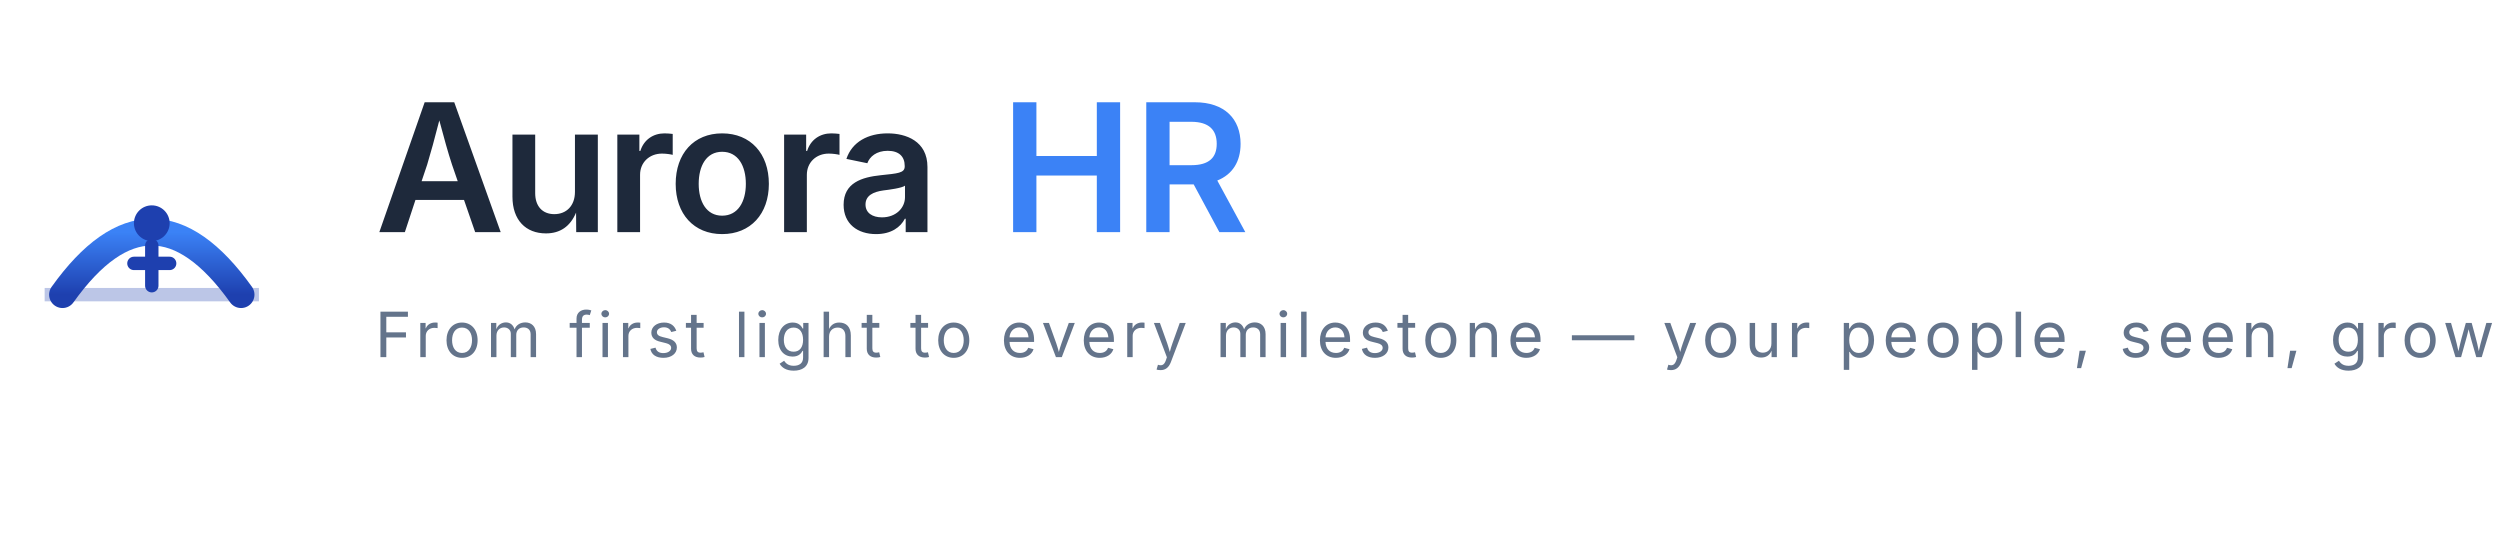
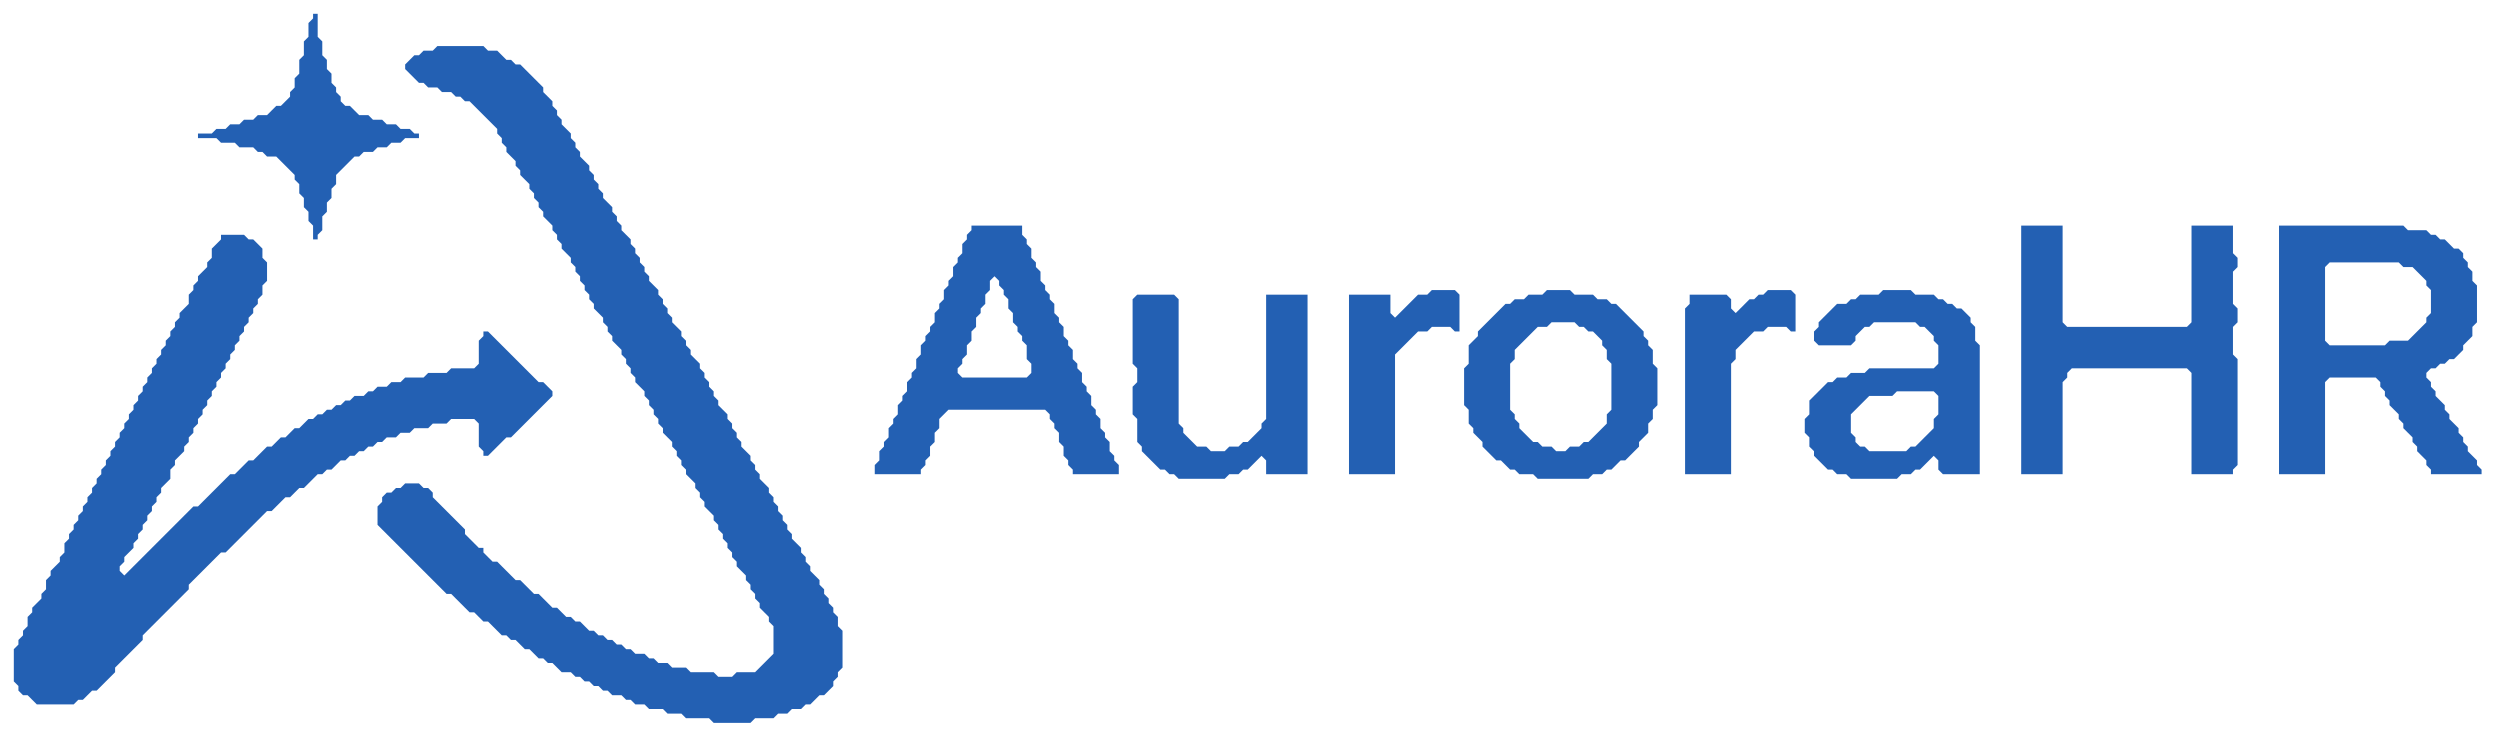
- <svg xmlns="http://www.w3.org/2000/svg" width="280" height="60" viewBox="0 0 280 60" fill="none">
-   <defs>
-     <linearGradient id="dawn-alt2" x1="0%" y1="100%" x2="0%" y2="0%">
-       <stop offset="0%" style="stop-color:#1E40AF;stop-opacity:1" />
-       <stop offset="100%" style="stop-color:#3B82F6;stop-opacity:1" />
-     </linearGradient>
-   </defs>
-   <g transform="translate(5, 15)">
-     <line x1="0" y1="18" x2="24" y2="18" stroke="#1E40AF" stroke-width="1.5" opacity="0.3" />
-     <path d="M 2 18 Q 12 4, 22 18" stroke="url(#dawn-alt2)" stroke-width="3" fill="none" stroke-linecap="round" />
-     <circle cx="12" cy="10" r="2" fill="#1E40AF" />
-     <path d="M 12 12.5 L 12 17 M 10 14.5 L 14 14.5" stroke="#1E40AF" stroke-width="1.5" stroke-linecap="round" />
+ <svg xmlns="http://www.w3.org/2000/svg" width="543" height="161" viewBox="45 15 543 161" fill="none">
+   <g fill="#2360B3" fill-rule="evenodd">
+     <path d="M 292.0 79.0 L 291.0 80.0 L 291.0 81.0 L 291.0 82.0 L 291.0 83.0 L 291.0 84.0 L 291.0 85.0 L 291.0 86.0 L 291.0 87.0 L 291.0 88.0 L 291.0 89.0 L 291.0 90.0 L 291.0 91.0 L 291.0 92.0 L 291.0 93.0 L 291.0 94.0 L 292.0 95.0 L 292.0 96.0 L 292.0 97.0 L 292.0 98.0 L 291.0 99.0 L 291.0 100.0 L 291.0 101.0 L 291.0 102.0 L 291.0 103.0 L 291.0 104.0 L 291.0 105.0 L 292.0 106.0 L 292.0 107.0 L 292.0 108.0 L 292.0 109.0 L 292.0 110.0 L 292.0 111.0 L 293.0 112.0 L 293.0 113.0 L 294.0 114.0 L 295.0 115.0 L 296.0 116.0 L 297.0 117.0 L 298.0 117.0 L 299.0 118.0 L 300.0 118.0 L 301.0 119.0 L 302.0 119.0 L 303.0 119.0 L 304.0 119.0 L 305.0 119.0 L 306.0 119.0 L 307.0 119.0 L 308.0 119.0 L 309.0 119.0 L 310.0 119.0 L 311.0 119.0 L 312.0 118.0 L 313.0 118.0 L 314.0 118.0 L 315.0 117.0 L 316.0 117.0 L 317.0 116.0 L 318.0 115.0 L 319.0 114.0 L 320.0 115.0 L 320.0 116.0 L 320.0 117.0 L 320.0 118.0 L 321.0 118.0 L 322.0 118.0 L 323.0 118.0 L 324.0 118.0 L 325.0 118.0 L 326.0 118.0 L 327.0 118.0 L 328.0 118.0 L 329.0 118.0 L 329.0 117.0 L 329.0 116.0 L 329.0 115.0 L 329.0 114.0 L 329.0 113.0 L 329.0 112.0 L 329.0 111.0 L 329.0 110.0 L 329.0 109.0 L 329.0 108.0 L 329.0 107.0 L 329.0 106.0 L 329.0 105.0 L 329.0 104.0 L 329.0 103.0 L 329.0 102.0 L 329.0 101.0 L 329.0 100.0 L 329.0 99.0 L 329.0 98.0 L 329.0 97.0 L 329.0 96.0 L 329.0 95.0 L 329.0 94.0 L 329.0 93.0 L 329.0 92.0 L 329.0 91.0 L 329.0 90.0 L 329.0 89.0 L 329.0 88.0 L 329.0 87.0 L 329.0 86.0 L 329.0 85.0 L 329.0 84.0 L 329.0 83.0 L 329.0 82.0 L 329.0 81.0 L 329.0 80.0 L 329.0 79.0 L 328.0 79.0 L 327.0 79.0 L 326.0 79.0 L 325.0 79.0 L 324.0 79.0 L 323.0 79.0 L 322.0 79.0 L 321.0 79.0 L 320.0 79.0 L 320.0 80.0 L 320.0 81.0 L 320.0 82.0 L 320.0 83.0 L 320.0 84.0 L 320.0 85.0 L 320.0 86.0 L 320.0 87.0 L 320.0 88.0 L 320.0 89.0 L 320.0 90.0 L 320.0 91.0 L 320.0 92.0 L 320.0 93.0 L 320.0 94.0 L 320.0 95.0 L 320.0 96.0 L 320.0 97.0 L 320.0 98.0 L 320.0 99.0 L 320.0 100.0 L 320.0 101.0 L 320.0 102.0 L 320.0 103.0 L 320.0 104.0 L 320.0 105.0 L 320.0 106.0 L 319.0 107.0 L 319.0 108.0 L 318.0 109.0 L 317.0 110.0 L 316.0 111.0 L 315.0 111.0 L 314.0 112.0 L 313.0 112.0 L 312.0 112.0 L 311.0 113.0 L 310.0 113.0 L 309.0 113.0 L 308.0 113.0 L 307.0 112.0 L 306.0 112.0 L 305.0 112.0 L 304.0 111.0 L 303.0 110.0 L 302.0 109.0 L 302.0 108.0 L 301.0 107.0 L 301.0 106.0 L 301.0 105.0 L 301.0 104.0 L 301.0 103.0 L 301.0 102.0 L 301.0 101.0 L 301.0 100.0 L 301.0 99.0 L 301.0 98.0 L 301.0 97.0 L 301.0 96.0 L 301.0 95.0 L 301.0 94.0 L 301.0 93.0 L 301.0 92.0 L 301.0 91.0 L 301.0 90.0 L 301.0 89.0 L 301.0 88.0 L 301.0 87.0 L 301.0 86.0 L 301.0 85.0 L 301.0 84.0 L 301.0 83.0 L 301.0 82.0 L 301.0 81.0 L 301.0 80.0 L 300.0 79.0 L 299.0 79.0 L 298.0 79.0 L 297.0 79.0 L 296.0 79.0 L 295.0 79.0 L 294.0 79.0 L 293.0 79.0 Z" />
+     <path d="M 454.0 78.0 L 453.0 79.0 L 452.0 79.0 L 451.0 79.0 L 450.0 79.0 L 449.0 79.0 L 448.0 80.0 L 447.0 80.0 L 446.0 81.0 L 445.0 81.0 L 444.0 81.0 L 443.0 82.0 L 442.0 83.0 L 441.0 84.0 L 440.0 85.0 L 440.0 86.0 L 439.0 87.0 L 439.0 88.0 L 439.0 89.0 L 440.0 90.0 L 441.0 90.0 L 442.0 90.0 L 443.0 90.0 L 444.0 90.0 L 445.0 90.0 L 446.0 90.0 L 447.0 90.0 L 448.0 89.0 L 448.0 88.0 L 449.0 87.0 L 450.0 86.0 L 451.0 86.0 L 452.0 85.0 L 453.0 85.0 L 454.0 85.0 L 455.0 85.0 L 456.0 85.0 L 457.0 85.0 L 458.0 85.0 L 459.0 85.0 L 460.0 85.0 L 461.0 85.0 L 462.0 86.0 L 463.0 86.0 L 464.0 87.0 L 465.0 88.0 L 465.0 89.0 L 466.0 90.0 L 466.0 91.0 L 466.0 92.0 L 466.0 93.0 L 466.0 94.0 L 465.0 95.0 L 464.0 95.0 L 463.0 95.0 L 462.0 95.0 L 461.0 95.0 L 460.0 95.0 L 459.0 95.0 L 458.0 95.0 L 457.0 95.0 L 456.0 95.0 L 455.0 95.0 L 454.0 95.0 L 453.0 95.0 L 452.0 95.0 L 451.0 95.0 L 450.0 96.0 L 449.0 96.0 L 448.0 96.0 L 447.0 96.0 L 446.0 97.0 L 445.0 97.0 L 444.0 97.0 L 443.0 98.0 L 442.0 98.0 L 441.0 99.0 L 440.0 100.0 L 439.0 101.0 L 438.0 102.0 L 438.0 103.0 L 438.0 104.0 L 438.0 105.0 L 437.0 106.0 L 437.0 107.0 L 437.0 108.0 L 437.0 109.0 L 438.0 110.0 L 438.0 111.0 L 438.0 112.0 L 439.0 113.0 L 439.0 114.0 L 440.0 115.0 L 441.0 116.0 L 442.0 117.0 L 443.0 117.0 L 444.0 118.0 L 445.0 118.0 L 446.0 118.0 L 447.0 119.0 L 448.0 119.0 L 449.0 119.0 L 450.0 119.0 L 451.0 119.0 L 452.0 119.0 L 453.0 119.0 L 454.0 119.0 L 455.0 119.0 L 456.0 119.0 L 457.0 119.0 L 458.0 118.0 L 459.0 118.0 L 460.0 118.0 L 461.0 117.0 L 462.0 117.0 L 463.0 116.0 L 464.0 115.0 L 465.0 114.0 L 466.0 115.0 L 466.0 116.0 L 466.0 117.0 L 467.0 118.0 L 468.0 118.0 L 469.0 118.0 L 470.0 118.0 L 471.0 118.0 L 472.0 118.0 L 473.0 118.0 L 474.0 118.0 L 475.0 118.0 L 475.0 117.0 L 475.0 116.0 L 475.0 115.0 L 475.0 114.0 L 475.0 113.0 L 475.0 112.0 L 475.0 111.0 L 475.0 110.0 L 475.0 109.0 L 475.0 108.0 L 475.0 107.0 L 475.0 106.0 L 475.0 105.0 L 475.0 104.0 L 475.0 103.0 L 475.0 102.0 L 475.0 101.0 L 475.0 100.0 L 475.0 99.0 L 475.0 98.0 L 475.0 97.0 L 475.0 96.0 L 475.0 95.0 L 475.0 94.0 L 475.0 93.0 L 475.0 92.0 L 475.0 91.0 L 475.0 90.0 L 474.0 89.0 L 474.0 88.0 L 474.0 87.0 L 474.0 86.0 L 473.0 85.0 L 473.0 84.0 L 472.0 83.0 L 471.0 82.0 L 470.0 82.0 L 469.0 81.0 L 468.0 81.0 L 467.0 80.0 L 466.0 80.0 L 465.0 79.0 L 464.0 79.0 L 463.0 79.0 L 462.0 79.0 L 461.0 79.0 L 460.0 78.0 L 459.0 78.0 L 458.0 78.0 L 457.0 78.0 L 456.0 78.0 L 455.0 78.0 Z M 456.0 101.0 L 457.0 100.0 L 458.0 100.0 L 459.0 100.0 L 460.0 100.0 L 461.0 100.0 L 462.0 100.0 L 463.0 100.0 L 464.0 100.0 L 465.0 100.0 L 466.0 101.0 L 466.0 102.0 L 466.0 103.0 L 466.0 104.0 L 466.0 105.0 L 465.0 106.0 L 465.0 107.0 L 465.0 108.0 L 464.0 109.0 L 463.0 110.0 L 462.0 111.0 L 461.0 112.0 L 460.0 112.0 L 459.0 113.0 L 458.0 113.0 L 457.0 113.0 L 456.0 113.0 L 455.0 113.0 L 454.0 113.0 L 453.0 113.0 L 452.0 113.0 L 451.0 113.0 L 450.0 112.0 L 449.0 112.0 L 448.0 111.0 L 448.0 110.0 L 447.0 109.0 L 447.0 108.0 L 447.0 107.0 L 447.0 106.0 L 447.0 105.0 L 448.0 104.0 L 449.0 103.0 L 450.0 102.0 L 451.0 101.0 L 452.0 101.0 L 453.0 101.0 L 454.0 101.0 L 455.0 101.0 Z" />
+     <path d="M 429.0 78.0 L 428.0 79.0 L 427.0 79.0 L 426.0 80.0 L 425.0 80.0 L 424.0 81.0 L 423.0 82.0 L 422.0 83.0 L 421.0 82.0 L 421.0 81.0 L 421.0 80.0 L 420.0 79.0 L 419.0 79.0 L 418.0 79.0 L 417.0 79.0 L 416.0 79.0 L 415.0 79.0 L 414.0 79.0 L 413.0 79.0 L 412.0 79.0 L 412.0 80.0 L 412.0 81.0 L 411.0 82.0 L 411.0 83.0 L 411.0 84.0 L 411.0 85.0 L 411.0 86.0 L 411.0 87.0 L 411.0 88.0 L 411.0 89.0 L 411.0 90.0 L 411.0 91.0 L 411.0 92.0 L 411.0 93.0 L 411.0 94.0 L 411.0 95.0 L 411.0 96.0 L 411.0 97.0 L 411.0 98.0 L 411.0 99.0 L 411.0 100.0 L 411.0 101.0 L 411.0 102.0 L 411.0 103.0 L 411.0 104.0 L 411.0 105.0 L 411.0 106.0 L 411.0 107.0 L 411.0 108.0 L 411.0 109.0 L 411.0 110.0 L 411.0 111.0 L 411.0 112.0 L 411.0 113.0 L 411.0 114.0 L 411.0 115.0 L 411.0 116.0 L 411.0 117.0 L 411.0 118.0 L 412.0 118.0 L 413.0 118.0 L 414.0 118.0 L 415.0 118.0 L 416.0 118.0 L 417.0 118.0 L 418.0 118.0 L 419.0 118.0 L 420.0 118.0 L 421.0 118.0 L 421.0 117.0 L 421.0 116.0 L 421.0 115.0 L 421.0 114.0 L 421.0 113.0 L 421.0 112.0 L 421.0 111.0 L 421.0 110.0 L 421.0 109.0 L 421.0 108.0 L 421.0 107.0 L 421.0 106.0 L 421.0 105.0 L 421.0 104.0 L 421.0 103.0 L 421.0 102.0 L 421.0 101.0 L 421.0 100.0 L 421.0 99.0 L 421.0 98.0 L 421.0 97.0 L 421.0 96.0 L 421.0 95.0 L 421.0 94.0 L 422.0 93.0 L 422.0 92.0 L 422.0 91.0 L 423.0 90.0 L 424.0 89.0 L 425.0 88.0 L 426.0 87.0 L 427.0 87.0 L 428.0 87.0 L 429.0 86.0 L 430.0 86.0 L 431.0 86.0 L 432.0 86.0 L 433.0 86.0 L 434.0 87.0 L 435.0 87.0 L 435.0 86.0 L 435.0 85.0 L 435.0 84.0 L 435.0 83.0 L 435.0 82.0 L 435.0 81.0 L 435.0 80.0 L 435.0 79.0 L 434.0 78.0 L 433.0 78.0 L 432.0 78.0 L 431.0 78.0 L 430.0 78.0 Z" />
+     <path d="M 381.0 78.0 L 380.0 79.0 L 379.0 79.0 L 378.0 79.0 L 377.0 79.0 L 376.0 80.0 L 375.0 80.0 L 374.0 80.0 L 373.0 81.0 L 372.0 81.0 L 371.0 82.0 L 370.0 83.0 L 369.0 84.0 L 368.0 85.0 L 367.0 86.0 L 366.0 87.0 L 366.0 88.0 L 365.0 89.0 L 364.0 90.0 L 364.0 91.0 L 364.0 92.0 L 364.0 93.0 L 364.0 94.0 L 363.0 95.0 L 363.0 96.0 L 363.0 97.0 L 363.0 98.0 L 363.0 99.0 L 363.0 100.0 L 363.0 101.0 L 363.0 102.0 L 363.0 103.0 L 364.0 104.0 L 364.0 105.0 L 364.0 106.0 L 364.0 107.0 L 365.0 108.0 L 365.0 109.0 L 366.0 110.0 L 367.0 111.0 L 367.0 112.0 L 368.0 113.0 L 369.0 114.0 L 370.0 115.0 L 371.0 115.0 L 372.0 116.0 L 373.0 117.0 L 374.0 117.0 L 375.0 118.0 L 376.0 118.0 L 377.0 118.0 L 378.0 118.0 L 379.0 119.0 L 380.0 119.0 L 381.0 119.0 L 382.0 119.0 L 383.0 119.0 L 384.0 119.0 L 385.0 119.0 L 386.0 119.0 L 387.0 119.0 L 388.0 119.0 L 389.0 119.0 L 390.0 119.0 L 391.0 118.0 L 392.0 118.0 L 393.0 118.0 L 394.0 117.0 L 395.0 117.0 L 396.0 116.0 L 397.0 115.0 L 398.0 115.0 L 399.0 114.0 L 400.0 113.0 L 401.0 112.0 L 401.0 111.0 L 402.0 110.0 L 403.0 109.0 L 403.0 108.0 L 403.0 107.0 L 404.0 106.0 L 404.0 105.0 L 404.0 104.0 L 405.0 103.0 L 405.0 102.0 L 405.0 101.0 L 405.0 100.0 L 405.0 99.0 L 405.0 98.0 L 405.0 97.0 L 405.0 96.0 L 405.0 95.0 L 404.0 94.0 L 404.0 93.0 L 404.0 92.0 L 404.0 91.0 L 403.0 90.0 L 403.0 89.0 L 402.0 88.0 L 402.0 87.0 L 401.0 86.0 L 400.0 85.0 L 399.0 84.0 L 398.0 83.0 L 397.0 82.0 L 396.0 81.0 L 395.0 81.0 L 394.0 80.0 L 393.0 80.0 L 392.0 80.0 L 391.0 79.0 L 390.0 79.0 L 389.0 79.0 L 388.0 79.0 L 387.0 79.0 L 386.0 78.0 L 385.0 78.0 L 384.0 78.0 L 383.0 78.0 L 382.0 78.0 Z M 381.0 86.0 L 382.0 85.0 L 383.0 85.0 L 384.0 85.0 L 385.0 85.0 L 386.0 85.0 L 387.0 85.0 L 388.0 86.0 L 389.0 86.0 L 390.0 87.0 L 391.0 87.0 L 392.0 88.0 L 393.0 89.0 L 393.0 90.0 L 394.0 91.0 L 394.0 92.0 L 394.0 93.0 L 395.0 94.0 L 395.0 95.0 L 395.0 96.0 L 395.0 97.0 L 395.0 98.0 L 395.0 99.0 L 395.0 100.0 L 395.0 101.0 L 395.0 102.0 L 395.0 103.0 L 395.0 104.0 L 394.0 105.0 L 394.0 106.0 L 394.0 107.0 L 393.0 108.0 L 392.0 109.0 L 391.0 110.0 L 390.0 111.0 L 389.0 111.0 L 388.0 112.0 L 387.0 112.0 L 386.0 112.0 L 385.0 113.0 L 384.0 113.0 L 383.0 113.0 L 382.0 112.0 L 381.0 112.0 L 380.0 112.0 L 379.0 111.0 L 378.0 111.0 L 377.0 110.0 L 376.0 109.0 L 375.0 108.0 L 375.0 107.0 L 374.0 106.0 L 374.0 105.0 L 373.0 104.0 L 373.0 103.0 L 373.0 102.0 L 373.0 101.0 L 373.0 100.0 L 373.0 99.0 L 373.0 98.0 L 373.0 97.0 L 373.0 96.0 L 373.0 95.0 L 373.0 94.0 L 374.0 93.0 L 374.0 92.0 L 374.0 91.0 L 375.0 90.0 L 376.0 89.0 L 377.0 88.0 L 378.0 87.0 L 379.0 86.0 L 380.0 86.0 Z" />
+     <path d="M 356.0 78.0 L 355.0 79.0 L 354.0 79.0 L 353.0 79.0 L 352.0 80.0 L 351.0 81.0 L 350.0 82.0 L 349.0 83.0 L 348.0 84.0 L 347.0 83.0 L 347.0 82.0 L 347.0 81.0 L 347.0 80.0 L 347.0 79.0 L 346.0 79.0 L 345.0 79.0 L 344.0 79.0 L 343.0 79.0 L 342.0 79.0 L 341.0 79.0 L 340.0 79.0 L 339.0 79.0 L 338.0 79.0 L 338.0 80.0 L 338.0 81.0 L 338.0 82.0 L 338.0 83.0 L 338.0 84.0 L 338.0 85.0 L 338.0 86.0 L 338.0 87.0 L 338.0 88.0 L 338.0 89.0 L 338.0 90.0 L 338.0 91.0 L 338.0 92.0 L 338.0 93.0 L 338.0 94.0 L 338.0 95.0 L 338.0 96.0 L 338.0 97.0 L 338.0 98.0 L 338.0 99.0 L 338.0 100.0 L 338.0 101.0 L 338.0 102.0 L 338.0 103.0 L 338.0 104.0 L 338.0 105.0 L 338.0 106.0 L 338.0 107.0 L 338.0 108.0 L 338.0 109.0 L 338.0 110.0 L 338.0 111.0 L 338.0 112.0 L 338.0 113.0 L 338.0 114.0 L 338.0 115.0 L 338.0 116.0 L 338.0 117.0 L 338.0 118.0 L 339.0 118.0 L 340.0 118.0 L 341.0 118.0 L 342.0 118.0 L 343.0 118.0 L 344.0 118.0 L 345.0 118.0 L 346.0 118.0 L 347.0 118.0 L 348.0 118.0 L 348.0 117.0 L 348.0 116.0 L 348.0 115.0 L 348.0 114.0 L 348.0 113.0 L 348.0 112.0 L 348.0 111.0 L 348.0 110.0 L 348.0 109.0 L 348.0 108.0 L 348.0 107.0 L 348.0 106.0 L 348.0 105.0 L 348.0 104.0 L 348.0 103.0 L 348.0 102.0 L 348.0 101.0 L 348.0 100.0 L 348.0 99.0 L 348.0 98.0 L 348.0 97.0 L 348.0 96.0 L 348.0 95.0 L 348.0 94.0 L 348.0 93.0 L 348.0 92.0 L 349.0 91.0 L 350.0 90.0 L 351.0 89.0 L 352.0 88.0 L 353.0 87.0 L 354.0 87.0 L 355.0 87.0 L 356.0 86.0 L 357.0 86.0 L 358.0 86.0 L 359.0 86.0 L 360.0 86.0 L 361.0 87.0 L 362.0 87.0 L 362.0 86.0 L 362.0 85.0 L 362.0 84.0 L 362.0 83.0 L 362.0 82.0 L 362.0 81.0 L 362.0 80.0 L 362.0 79.0 L 361.0 78.0 L 360.0 78.0 L 359.0 78.0 L 358.0 78.0 L 357.0 78.0 Z" />
+     <path d="M 93.0 66.0 L 93.0 67.0 L 92.0 68.0 L 91.0 69.0 L 91.0 70.0 L 91.0 71.0 L 90.0 72.0 L 90.0 73.0 L 89.0 74.0 L 88.0 75.0 L 88.0 76.0 L 87.0 77.0 L 87.0 78.0 L 86.0 79.0 L 86.0 80.0 L 86.0 81.0 L 85.0 82.0 L 84.0 83.0 L 84.0 84.0 L 83.0 85.0 L 83.0 86.0 L 82.0 87.0 L 82.0 88.0 L 81.0 89.0 L 81.0 90.0 L 80.0 91.0 L 80.0 92.0 L 79.0 93.0 L 79.0 94.0 L 78.0 95.0 L 78.0 96.0 L 77.0 97.0 L 77.0 98.0 L 76.0 99.0 L 76.0 100.0 L 75.0 101.0 L 75.0 102.0 L 74.0 103.0 L 74.0 104.0 L 73.0 105.0 L 73.0 106.0 L 72.0 107.0 L 72.0 108.0 L 71.0 109.0 L 71.0 110.0 L 70.0 111.0 L 70.0 112.0 L 69.0 113.0 L 69.0 114.0 L 68.0 115.0 L 68.0 116.0 L 67.0 117.0 L 67.0 118.0 L 66.0 119.0 L 66.0 120.0 L 65.0 121.0 L 65.0 122.0 L 64.0 123.0 L 64.0 124.0 L 63.0 125.0 L 63.0 126.0 L 62.0 127.0 L 62.0 128.0 L 61.0 129.0 L 61.0 130.0 L 60.0 131.0 L 60.0 132.0 L 59.0 133.0 L 59.0 134.0 L 59.0 135.0 L 58.0 136.0 L 58.0 137.0 L 57.0 138.0 L 56.0 139.0 L 56.0 140.0 L 55.0 141.0 L 55.0 142.0 L 55.0 143.0 L 54.0 144.0 L 54.0 145.0 L 53.0 146.0 L 52.0 147.0 L 52.0 148.0 L 51.0 149.0 L 51.0 150.0 L 51.0 151.0 L 50.0 152.0 L 50.0 153.0 L 49.0 154.0 L 49.0 155.0 L 48.0 156.0 L 48.0 157.0 L 48.0 158.0 L 48.0 159.0 L 48.0 160.0 L 48.0 161.0 L 48.0 162.0 L 48.0 163.0 L 49.0 164.0 L 49.0 165.0 L 50.0 166.0 L 51.0 166.0 L 52.0 167.0 L 53.0 168.0 L 54.0 168.0 L 55.0 168.0 L 56.0 168.0 L 57.0 168.0 L 58.0 168.0 L 59.0 168.0 L 60.0 168.0 L 61.0 168.0 L 62.0 167.0 L 63.0 167.0 L 64.0 166.0 L 65.0 165.0 L 66.0 165.0 L 67.0 164.0 L 68.0 163.0 L 69.0 162.0 L 70.0 161.0 L 70.0 160.0 L 71.0 159.0 L 72.0 158.0 L 73.0 157.0 L 74.0 156.0 L 75.0 155.0 L 76.0 154.0 L 76.0 153.0 L 77.0 152.0 L 78.0 151.0 L 79.0 150.0 L 80.0 149.0 L 81.0 148.0 L 82.0 147.0 L 83.0 146.0 L 84.0 145.0 L 85.0 144.0 L 86.0 143.0 L 86.0 142.0 L 87.0 141.0 L 88.0 140.0 L 89.0 139.0 L 90.0 138.0 L 91.0 137.0 L 92.0 136.0 L 93.0 135.0 L 94.0 135.0 L 95.0 134.0 L 96.0 133.0 L 97.0 132.0 L 98.0 131.0 L 99.0 130.0 L 100.0 129.0 L 101.0 128.0 L 102.0 127.0 L 103.0 126.0 L 104.0 126.0 L 105.0 125.0 L 106.0 124.0 L 107.0 123.0 L 108.0 123.0 L 109.0 122.0 L 110.0 121.0 L 111.0 121.0 L 112.0 120.0 L 113.0 119.0 L 114.0 118.0 L 115.0 118.0 L 116.0 117.0 L 117.0 117.0 L 118.0 116.0 L 119.0 115.0 L 120.0 115.0 L 121.0 114.0 L 122.0 114.0 L 123.0 113.0 L 124.0 113.0 L 125.0 112.0 L 126.0 112.0 L 127.0 111.0 L 128.0 111.0 L 129.0 110.0 L 130.0 110.0 L 131.0 110.0 L 132.0 109.0 L 133.0 109.0 L 134.0 109.0 L 135.0 108.0 L 136.0 108.0 L 137.0 108.0 L 138.0 108.0 L 139.0 107.0 L 140.0 107.0 L 141.0 107.0 L 142.0 107.0 L 143.0 106.0 L 144.0 106.0 L 145.0 106.0 L 146.0 106.0 L 147.0 106.0 L 148.0 106.0 L 149.0 107.0 L 149.0 108.0 L 149.0 109.0 L 149.0 110.0 L 149.0 111.0 L 149.0 112.0 L 150.0 113.0 L 150.0 114.0 L 151.0 114.0 L 152.0 113.0 L 153.0 112.0 L 154.0 111.0 L 155.0 110.0 L 156.0 110.0 L 157.0 109.0 L 158.0 108.0 L 159.0 107.0 L 160.0 106.0 L 161.0 105.0 L 162.0 104.0 L 163.0 103.0 L 164.0 102.0 L 165.0 101.0 L 165.0 100.0 L 164.0 99.0 L 163.0 98.0 L 162.0 98.0 L 161.0 97.0 L 160.0 96.0 L 159.0 95.0 L 158.0 94.0 L 157.0 93.0 L 156.0 92.0 L 155.0 91.0 L 154.0 90.0 L 153.0 89.0 L 152.0 88.0 L 151.0 87.0 L 150.0 87.0 L 150.0 88.0 L 149.0 89.0 L 149.0 90.0 L 149.0 91.0 L 149.0 92.0 L 149.0 93.0 L 149.0 94.0 L 148.0 95.0 L 147.0 95.0 L 146.0 95.0 L 145.0 95.0 L 144.0 95.0 L 143.0 95.0 L 142.0 96.0 L 141.0 96.0 L 140.0 96.0 L 139.0 96.0 L 138.0 96.0 L 137.0 97.0 L 136.0 97.0 L 135.0 97.0 L 134.0 97.0 L 133.0 97.0 L 132.0 98.0 L 131.0 98.0 L 130.0 98.0 L 129.0 99.0 L 128.0 99.0 L 127.0 99.0 L 126.0 100.0 L 125.0 100.0 L 124.0 101.0 L 123.0 101.0 L 122.0 101.0 L 121.0 102.0 L 120.0 102.0 L 119.0 103.0 L 118.0 103.0 L 117.0 104.0 L 116.0 104.0 L 115.0 105.0 L 114.0 105.0 L 113.0 106.0 L 112.0 106.0 L 111.0 107.0 L 110.0 108.0 L 109.0 108.0 L 108.0 109.0 L 107.0 110.0 L 106.0 110.0 L 105.0 111.0 L 104.0 112.0 L 103.0 112.0 L 102.0 113.0 L 101.0 114.0 L 100.0 115.0 L 99.0 115.0 L 98.0 116.0 L 97.0 117.0 L 96.0 118.0 L 95.0 118.0 L 94.0 119.0 L 93.0 120.0 L 92.0 121.0 L 91.0 122.0 L 90.0 123.0 L 89.0 124.0 L 88.0 125.0 L 87.0 125.0 L 86.0 126.0 L 85.0 127.0 L 84.0 128.0 L 83.0 129.0 L 82.0 130.0 L 81.0 131.0 L 80.0 132.0 L 79.0 133.0 L 78.0 134.0 L 77.0 135.0 L 76.0 136.0 L 75.0 137.0 L 74.0 138.0 L 73.0 139.0 L 72.0 140.0 L 71.0 139.0 L 71.0 138.0 L 72.0 137.0 L 72.0 136.0 L 73.0 135.0 L 74.0 134.0 L 74.0 133.0 L 75.0 132.0 L 75.0 131.0 L 76.0 130.0 L 76.0 129.0 L 77.0 128.0 L 77.0 127.0 L 78.0 126.0 L 78.0 125.0 L 79.0 124.0 L 79.0 123.0 L 80.0 122.0 L 80.0 121.0 L 81.0 120.0 L 82.0 119.0 L 82.0 118.0 L 82.0 117.0 L 83.0 116.0 L 83.0 115.0 L 84.0 114.0 L 85.0 113.0 L 85.0 112.0 L 86.0 111.0 L 86.0 110.0 L 87.0 109.0 L 87.0 108.0 L 88.0 107.0 L 88.0 106.0 L 89.0 105.0 L 89.0 104.0 L 90.0 103.0 L 90.0 102.0 L 91.0 101.0 L 91.0 100.0 L 92.0 99.0 L 92.0 98.0 L 93.0 97.0 L 93.0 96.0 L 94.0 95.0 L 94.0 94.0 L 95.0 93.0 L 95.0 92.0 L 96.0 91.0 L 96.0 90.0 L 97.0 89.0 L 97.0 88.0 L 98.0 87.0 L 98.0 86.0 L 99.0 85.0 L 99.0 84.0 L 100.0 83.0 L 100.0 82.0 L 101.0 81.0 L 101.0 80.0 L 102.0 79.0 L 102.0 78.0 L 102.0 77.0 L 103.0 76.0 L 103.0 75.0 L 103.0 74.0 L 103.0 73.0 L 103.0 72.0 L 102.0 71.0 L 102.0 70.0 L 102.0 69.0 L 101.0 68.0 L 100.0 67.0 L 99.0 67.0 L 98.0 66.0 L 97.0 66.0 L 96.0 66.0 L 95.0 66.0 L 94.0 66.0 Z" />
+     <path d="M 540.0 64.0 L 540.0 65.0 L 540.0 66.0 L 540.0 67.0 L 540.0 68.0 L 540.0 69.0 L 540.0 70.0 L 540.0 71.0 L 540.0 72.0 L 540.0 73.0 L 540.0 74.0 L 540.0 75.0 L 540.0 76.0 L 540.0 77.0 L 540.0 78.0 L 540.0 79.0 L 540.0 80.0 L 540.0 81.0 L 540.0 82.0 L 540.0 83.0 L 540.0 84.0 L 540.0 85.0 L 540.0 86.0 L 540.0 87.0 L 540.0 88.0 L 540.0 89.0 L 540.0 90.0 L 540.0 91.0 L 540.0 92.0 L 540.0 93.0 L 540.0 94.0 L 540.0 95.0 L 540.0 96.0 L 540.0 97.0 L 540.0 98.0 L 540.0 99.0 L 540.0 100.0 L 540.0 101.0 L 540.0 102.0 L 540.0 103.0 L 540.0 104.0 L 540.0 105.0 L 540.0 106.0 L 540.0 107.0 L 540.0 108.0 L 540.0 109.0 L 540.0 110.0 L 540.0 111.0 L 540.0 112.0 L 540.0 113.0 L 540.0 114.0 L 540.0 115.0 L 540.0 116.0 L 540.0 117.0 L 540.0 118.0 L 541.0 118.0 L 542.0 118.0 L 543.0 118.0 L 544.0 118.0 L 545.0 118.0 L 546.0 118.0 L 547.0 118.0 L 548.0 118.0 L 549.0 118.0 L 550.0 118.0 L 550.0 117.0 L 550.0 116.0 L 550.0 115.0 L 550.0 114.0 L 550.0 113.0 L 550.0 112.0 L 550.0 111.0 L 550.0 110.0 L 550.0 109.0 L 550.0 108.0 L 550.0 107.0 L 550.0 106.0 L 550.0 105.0 L 550.0 104.0 L 550.0 103.0 L 550.0 102.0 L 550.0 101.0 L 550.0 100.0 L 550.0 99.0 L 550.0 98.0 L 551.0 97.0 L 552.0 97.0 L 553.0 97.0 L 554.0 97.0 L 555.0 97.0 L 556.0 97.0 L 557.0 97.0 L 558.0 97.0 L 559.0 97.0 L 560.0 97.0 L 561.0 97.0 L 562.0 98.0 L 562.0 99.0 L 563.0 100.0 L 563.0 101.0 L 564.0 102.0 L 564.0 103.0 L 565.0 104.0 L 566.0 105.0 L 566.0 106.0 L 567.0 107.0 L 567.0 108.0 L 568.0 109.0 L 569.0 110.0 L 569.0 111.0 L 570.0 112.0 L 570.0 113.0 L 571.0 114.0 L 572.0 115.0 L 572.0 116.0 L 573.0 117.0 L 573.0 118.0 L 574.0 118.0 L 575.0 118.0 L 576.0 118.0 L 577.0 118.0 L 578.0 118.0 L 579.0 118.0 L 580.0 118.0 L 581.0 118.0 L 582.0 118.0 L 583.0 118.0 L 584.0 118.0 L 584.0 117.0 L 583.0 116.0 L 583.0 115.0 L 582.0 114.0 L 581.0 113.0 L 581.0 112.0 L 580.0 111.0 L 580.0 110.0 L 579.0 109.0 L 579.0 108.0 L 578.0 107.0 L 577.0 106.0 L 577.0 105.0 L 576.0 104.0 L 576.0 103.0 L 575.0 102.0 L 574.0 101.0 L 574.0 100.0 L 573.0 99.0 L 573.0 98.0 L 572.0 97.0 L 572.0 96.0 L 573.0 95.0 L 574.0 95.0 L 575.0 94.0 L 576.0 94.0 L 577.0 93.0 L 578.0 93.0 L 579.0 92.0 L 580.0 91.0 L 580.0 90.0 L 581.0 89.0 L 582.0 88.0 L 582.0 87.0 L 582.0 86.0 L 583.0 85.0 L 583.0 84.0 L 583.0 83.0 L 583.0 82.0 L 583.0 81.0 L 583.0 80.0 L 583.0 79.0 L 583.0 78.0 L 583.0 77.0 L 582.0 76.0 L 582.0 75.0 L 582.0 74.0 L 581.0 73.0 L 581.0 72.0 L 580.0 71.0 L 580.0 70.0 L 579.0 69.0 L 578.0 69.0 L 577.0 68.0 L 576.0 67.0 L 575.0 67.0 L 574.0 66.0 L 573.0 66.0 L 572.0 65.0 L 571.0 65.0 L 570.0 65.0 L 569.0 65.0 L 568.0 65.0 L 567.0 64.0 L 566.0 64.0 L 565.0 64.0 L 564.0 64.0 L 563.0 64.0 L 562.0 64.0 L 561.0 64.0 L 560.0 64.0 L 559.0 64.0 L 558.0 64.0 L 557.0 64.0 L 556.0 64.0 L 555.0 64.0 L 554.0 64.0 L 553.0 64.0 L 552.0 64.0 L 551.0 64.0 L 550.0 64.0 L 549.0 64.0 L 548.0 64.0 L 547.0 64.0 L 546.0 64.0 L 545.0 64.0 L 544.0 64.0 L 543.0 64.0 L 542.0 64.0 L 541.0 64.0 Z M 550.0 73.0 L 551.0 72.0 L 552.0 72.0 L 553.0 72.0 L 554.0 72.0 L 555.0 72.0 L 556.0 72.0 L 557.0 72.0 L 558.0 72.0 L 559.0 72.0 L 560.0 72.0 L 561.0 72.0 L 562.0 72.0 L 563.0 72.0 L 564.0 72.0 L 565.0 72.0 L 566.0 72.0 L 567.0 73.0 L 568.0 73.0 L 569.0 73.0 L 570.0 74.0 L 571.0 75.0 L 572.0 76.0 L 572.0 77.0 L 573.0 78.0 L 573.0 79.0 L 573.0 80.0 L 573.0 81.0 L 573.0 82.0 L 573.0 83.0 L 572.0 84.0 L 572.0 85.0 L 571.0 86.0 L 570.0 87.0 L 569.0 88.0 L 568.0 89.0 L 567.0 89.0 L 566.0 89.0 L 565.0 89.0 L 564.0 89.0 L 563.0 90.0 L 562.0 90.0 L 561.0 90.0 L 560.0 90.0 L 559.0 90.0 L 558.0 90.0 L 557.0 90.0 L 556.0 90.0 L 555.0 90.0 L 554.0 90.0 L 553.0 90.0 L 552.0 90.0 L 551.0 90.0 L 550.0 89.0 L 550.0 88.0 L 550.0 87.0 L 550.0 86.0 L 550.0 85.0 L 550.0 84.0 L 550.0 83.0 L 550.0 82.0 L 550.0 81.0 L 550.0 80.0 L 550.0 79.0 L 550.0 78.0 L 550.0 77.0 L 550.0 76.0 L 550.0 75.0 L 550.0 74.0 Z" />
+     <path d="M 484.0 64.0 L 484.0 65.0 L 484.0 66.0 L 484.0 67.0 L 484.0 68.0 L 484.0 69.0 L 484.0 70.0 L 484.0 71.0 L 484.0 72.0 L 484.0 73.0 L 484.0 74.0 L 484.0 75.0 L 484.0 76.0 L 484.0 77.0 L 484.0 78.0 L 484.0 79.0 L 484.0 80.0 L 484.0 81.0 L 484.0 82.0 L 484.0 83.0 L 484.0 84.0 L 484.0 85.0 L 484.0 86.0 L 484.0 87.0 L 484.0 88.0 L 484.0 89.0 L 484.0 90.0 L 484.0 91.0 L 484.0 92.0 L 484.0 93.0 L 484.0 94.0 L 484.0 95.0 L 484.0 96.0 L 484.0 97.0 L 484.0 98.0 L 484.0 99.0 L 484.0 100.0 L 484.0 101.0 L 484.0 102.0 L 484.0 103.0 L 484.0 104.0 L 484.0 105.0 L 484.0 106.0 L 484.0 107.0 L 484.0 108.0 L 484.0 109.0 L 484.0 110.0 L 484.0 111.0 L 484.0 112.0 L 484.0 113.0 L 484.0 114.0 L 484.0 115.0 L 484.0 116.0 L 484.0 117.0 L 484.0 118.0 L 485.0 118.0 L 486.0 118.0 L 487.0 118.0 L 488.0 118.0 L 489.0 118.0 L 490.0 118.0 L 491.0 118.0 L 492.0 118.0 L 493.0 118.0 L 493.0 117.0 L 493.0 116.0 L 493.0 115.0 L 493.0 114.0 L 493.0 113.0 L 493.0 112.0 L 493.0 111.0 L 493.0 110.0 L 493.0 109.0 L 493.0 108.0 L 493.0 107.0 L 493.0 106.0 L 493.0 105.0 L 493.0 104.0 L 493.0 103.0 L 493.0 102.0 L 493.0 101.0 L 493.0 100.0 L 493.0 99.0 L 493.0 98.0 L 494.0 97.0 L 494.0 96.0 L 495.0 95.0 L 496.0 95.0 L 497.0 95.0 L 498.0 95.0 L 499.0 95.0 L 500.0 95.0 L 501.0 95.0 L 502.0 95.0 L 503.0 95.0 L 504.0 95.0 L 505.0 95.0 L 506.0 95.0 L 507.0 95.0 L 508.0 95.0 L 509.0 95.0 L 510.0 95.0 L 511.0 95.0 L 512.0 95.0 L 513.0 95.0 L 514.0 95.0 L 515.0 95.0 L 516.0 95.0 L 517.0 95.0 L 518.0 95.0 L 519.0 95.0 L 520.0 95.0 L 521.0 96.0 L 521.0 97.0 L 521.0 98.0 L 521.0 99.0 L 521.0 100.0 L 521.0 101.0 L 521.0 102.0 L 521.0 103.0 L 521.0 104.0 L 521.0 105.0 L 521.0 106.0 L 521.0 107.0 L 521.0 108.0 L 521.0 109.0 L 521.0 110.0 L 521.0 111.0 L 521.0 112.0 L 521.0 113.0 L 521.0 114.0 L 521.0 115.0 L 521.0 116.0 L 521.0 117.0 L 521.0 118.0 L 522.0 118.0 L 523.0 118.0 L 524.0 118.0 L 525.0 118.0 L 526.0 118.0 L 527.0 118.0 L 528.0 118.0 L 529.0 118.0 L 530.0 118.0 L 530.0 117.0 L 531.0 116.0 L 531.0 115.0 L 531.0 114.0 L 531.0 113.0 L 531.0 112.0 L 531.0 111.0 L 531.0 110.0 L 531.0 109.0 L 531.0 108.0 L 531.0 107.0 L 531.0 106.0 L 531.0 105.0 L 531.0 104.0 L 531.0 103.0 L 531.0 102.0 L 531.0 101.0 L 531.0 100.0 L 531.0 99.0 L 531.0 98.0 L 531.0 97.0 L 531.0 96.0 L 531.0 95.0 L 531.0 94.0 L 531.0 93.0 L 530.0 92.0 L 530.0 91.0 L 530.0 90.0 L 530.0 89.0 L 530.0 88.0 L 530.0 87.0 L 530.0 86.0 L 531.0 85.0 L 531.0 84.0 L 531.0 83.0 L 531.0 82.0 L 530.0 81.0 L 530.0 80.0 L 530.0 79.0 L 530.0 78.0 L 530.0 77.0 L 530.0 76.0 L 530.0 75.0 L 530.0 74.0 L 531.0 73.0 L 531.0 72.0 L 531.0 71.0 L 530.0 70.0 L 530.0 69.0 L 530.0 68.0 L 530.0 67.0 L 530.0 66.0 L 530.0 65.0 L 530.0 64.0 L 529.0 64.0 L 528.0 64.0 L 527.0 64.0 L 526.0 64.0 L 525.0 64.0 L 524.0 64.0 L 523.0 64.0 L 522.0 64.0 L 521.0 64.0 L 521.0 65.0 L 521.0 66.0 L 521.0 67.0 L 521.0 68.0 L 521.0 69.0 L 521.0 70.0 L 521.0 71.0 L 521.0 72.0 L 521.0 73.0 L 521.0 74.0 L 521.0 75.0 L 521.0 76.0 L 521.0 77.0 L 521.0 78.0 L 521.0 79.0 L 521.0 80.0 L 521.0 81.0 L 521.0 82.0 L 521.0 83.0 L 521.0 84.0 L 521.0 85.0 L 520.0 86.0 L 519.0 86.0 L 518.0 86.0 L 517.0 86.0 L 516.0 86.0 L 515.0 86.0 L 514.0 86.0 L 513.0 86.0 L 512.0 86.0 L 511.0 86.0 L 510.0 86.0 L 509.0 86.0 L 508.0 86.0 L 507.0 86.0 L 506.0 86.0 L 505.0 86.0 L 504.0 86.0 L 503.0 86.0 L 502.0 86.0 L 501.0 86.0 L 500.0 86.0 L 499.0 86.0 L 498.0 86.0 L 497.0 86.0 L 496.0 86.0 L 495.0 86.0 L 494.0 86.0 L 493.0 85.0 L 493.0 84.0 L 493.0 83.0 L 493.0 82.0 L 493.0 81.0 L 493.0 80.0 L 493.0 79.0 L 493.0 78.0 L 493.0 77.0 L 493.0 76.0 L 493.0 75.0 L 493.0 74.0 L 493.0 73.0 L 493.0 72.0 L 493.0 71.0 L 493.0 70.0 L 493.0 69.0 L 493.0 68.0 L 493.0 67.0 L 493.0 66.0 L 493.0 65.0 L 493.0 64.0 L 492.0 64.0 L 491.0 64.0 L 490.0 64.0 L 489.0 64.0 L 488.0 64.0 L 487.0 64.0 L 486.0 64.0 L 485.0 64.0 Z" />
+     <path d="M 256.0 64.0 L 256.0 65.0 L 255.0 66.0 L 255.0 67.0 L 254.0 68.0 L 254.0 69.0 L 254.0 70.0 L 253.0 71.0 L 253.0 72.0 L 252.0 73.0 L 252.0 74.0 L 252.0 75.0 L 251.0 76.0 L 251.0 77.0 L 250.0 78.0 L 250.0 79.0 L 250.0 80.0 L 249.0 81.0 L 249.0 82.0 L 248.0 83.0 L 248.0 84.0 L 248.0 85.0 L 247.0 86.0 L 247.0 87.0 L 246.0 88.0 L 246.0 89.0 L 245.0 90.0 L 245.0 91.0 L 245.0 92.0 L 244.0 93.0 L 244.0 94.0 L 244.0 95.0 L 243.0 96.0 L 243.0 97.0 L 242.0 98.0 L 242.0 99.0 L 242.0 100.0 L 241.0 101.0 L 241.0 102.0 L 240.0 103.0 L 240.0 104.0 L 240.0 105.0 L 239.0 106.0 L 239.0 107.0 L 238.0 108.0 L 238.0 109.0 L 238.0 110.0 L 237.0 111.0 L 237.0 112.0 L 236.0 113.0 L 236.0 114.0 L 236.0 115.0 L 235.0 116.0 L 235.0 117.0 L 235.0 118.0 L 236.0 118.0 L 237.0 118.0 L 238.0 118.0 L 239.0 118.0 L 240.0 118.0 L 241.0 118.0 L 242.0 118.0 L 243.0 118.0 L 244.0 118.0 L 245.0 118.0 L 245.0 117.0 L 246.0 116.0 L 246.0 115.0 L 247.0 114.0 L 247.0 113.0 L 247.0 112.0 L 248.0 111.0 L 248.0 110.0 L 248.0 109.0 L 249.0 108.0 L 249.0 107.0 L 249.0 106.0 L 250.0 105.0 L 251.0 104.0 L 252.0 104.0 L 253.0 104.0 L 254.0 104.0 L 255.0 104.0 L 256.0 104.0 L 257.0 104.0 L 258.0 104.0 L 259.0 104.0 L 260.0 104.0 L 261.0 104.0 L 262.0 104.0 L 263.0 104.0 L 264.0 104.0 L 265.0 104.0 L 266.0 104.0 L 267.0 104.0 L 268.0 104.0 L 269.0 104.0 L 270.0 104.0 L 271.0 104.0 L 272.0 104.0 L 273.0 105.0 L 273.0 106.0 L 274.0 107.0 L 274.0 108.0 L 275.0 109.0 L 275.0 110.0 L 275.0 111.0 L 276.0 112.0 L 276.0 113.0 L 276.0 114.0 L 277.0 115.0 L 277.0 116.0 L 278.0 117.0 L 278.0 118.0 L 279.0 118.0 L 280.0 118.0 L 281.0 118.0 L 282.0 118.0 L 283.0 118.0 L 284.0 118.0 L 285.0 118.0 L 286.0 118.0 L 287.0 118.0 L 288.0 118.0 L 288.0 117.0 L 288.0 116.0 L 287.0 115.0 L 287.0 114.0 L 286.0 113.0 L 286.0 112.0 L 286.0 111.0 L 285.0 110.0 L 285.0 109.0 L 284.0 108.0 L 284.0 107.0 L 284.0 106.0 L 283.0 105.0 L 283.0 104.0 L 282.0 103.0 L 282.0 102.0 L 282.0 101.0 L 281.0 100.0 L 281.0 99.0 L 280.0 98.0 L 280.0 97.0 L 280.0 96.0 L 279.0 95.0 L 279.0 94.0 L 278.0 93.0 L 278.0 92.0 L 278.0 91.0 L 277.0 90.0 L 277.0 89.0 L 276.0 88.0 L 276.0 87.0 L 276.0 86.0 L 275.0 85.0 L 275.0 84.0 L 274.0 83.0 L 274.0 82.0 L 274.0 81.0 L 273.0 80.0 L 273.0 79.0 L 272.0 78.0 L 272.0 77.0 L 271.0 76.0 L 271.0 75.0 L 271.0 74.0 L 270.0 73.0 L 270.0 72.0 L 269.0 71.0 L 269.0 70.0 L 269.0 69.0 L 268.0 68.0 L 268.0 67.0 L 267.0 66.0 L 267.0 65.0 L 267.0 64.0 L 266.0 64.0 L 265.0 64.0 L 264.0 64.0 L 263.0 64.0 L 262.0 64.0 L 261.0 64.0 L 260.0 64.0 L 259.0 64.0 L 258.0 64.0 L 257.0 64.0 Z M 260.0 76.0 L 261.0 75.0 L 262.0 76.0 L 262.0 77.0 L 263.0 78.0 L 263.0 79.0 L 264.0 80.0 L 264.0 81.0 L 264.0 82.0 L 265.0 83.0 L 265.0 84.0 L 265.0 85.0 L 266.0 86.0 L 266.0 87.0 L 267.0 88.0 L 267.0 89.0 L 268.0 90.0 L 268.0 91.0 L 268.0 92.0 L 268.0 93.0 L 269.0 94.0 L 269.0 95.0 L 269.0 96.0 L 268.0 97.0 L 267.0 97.0 L 266.0 97.0 L 265.0 97.0 L 264.0 97.0 L 263.0 97.0 L 262.0 97.0 L 261.0 97.0 L 260.0 97.0 L 259.0 97.0 L 258.0 97.0 L 257.0 97.0 L 256.0 97.0 L 255.0 97.0 L 254.0 97.0 L 253.0 96.0 L 253.0 95.0 L 254.0 94.0 L 254.0 93.0 L 255.0 92.0 L 255.0 91.0 L 255.0 90.0 L 256.0 89.0 L 256.0 88.0 L 256.0 87.0 L 257.0 86.0 L 257.0 85.0 L 257.0 84.0 L 258.0 83.0 L 258.0 82.0 L 259.0 81.0 L 259.0 80.0 L 259.0 79.0 L 260.0 78.0 L 260.0 77.0 Z" />
+     <path d="M 140.0 25.0 L 139.0 26.0 L 138.0 26.0 L 137.0 26.0 L 136.0 27.0 L 135.0 27.0 L 134.0 28.0 L 133.0 29.0 L 133.0 30.0 L 134.0 31.0 L 135.0 32.0 L 136.0 33.0 L 137.0 33.0 L 138.0 34.0 L 139.0 34.0 L 140.0 34.0 L 141.0 35.0 L 142.0 35.0 L 143.0 35.0 L 144.0 36.0 L 145.0 36.0 L 146.0 37.0 L 147.0 37.0 L 148.0 38.0 L 149.0 39.0 L 150.0 40.0 L 151.0 41.0 L 152.0 42.0 L 153.0 43.0 L 153.0 44.0 L 154.0 45.0 L 154.0 46.0 L 155.0 47.0 L 155.0 48.0 L 156.0 49.0 L 157.0 50.0 L 157.0 51.0 L 158.0 52.0 L 158.0 53.0 L 159.0 54.0 L 160.0 55.0 L 160.0 56.0 L 161.0 57.0 L 161.0 58.0 L 162.0 59.0 L 162.0 60.0 L 163.0 61.0 L 163.0 62.0 L 164.0 63.0 L 165.0 64.0 L 165.0 65.0 L 166.0 66.0 L 166.0 67.0 L 167.0 68.0 L 167.0 69.0 L 168.0 70.0 L 169.0 71.0 L 169.0 72.0 L 170.0 73.0 L 170.0 74.0 L 171.0 75.0 L 171.0 76.0 L 172.0 77.0 L 172.0 78.0 L 173.0 79.0 L 173.0 80.0 L 174.0 81.0 L 174.0 82.0 L 175.0 83.0 L 176.0 84.0 L 176.0 85.0 L 177.0 86.0 L 177.0 87.0 L 178.0 88.0 L 178.0 89.0 L 179.0 90.0 L 180.0 91.0 L 180.0 92.0 L 181.0 93.0 L 181.0 94.0 L 182.0 95.0 L 182.0 96.0 L 183.0 97.0 L 183.0 98.0 L 184.0 99.0 L 185.0 100.0 L 185.0 101.0 L 186.0 102.0 L 186.0 103.0 L 187.0 104.0 L 187.0 105.0 L 188.0 106.0 L 188.0 107.0 L 189.0 108.0 L 189.0 109.0 L 190.0 110.0 L 191.0 111.0 L 191.0 112.0 L 192.0 113.0 L 192.0 114.0 L 193.0 115.0 L 193.0 116.0 L 194.0 117.0 L 194.0 118.0 L 195.0 119.0 L 196.0 120.0 L 196.0 121.0 L 197.0 122.0 L 197.0 123.0 L 198.0 124.0 L 198.0 125.0 L 199.0 126.0 L 200.0 127.0 L 200.0 128.0 L 201.0 129.0 L 201.0 130.0 L 202.0 131.0 L 202.0 132.0 L 203.0 133.0 L 203.0 134.0 L 204.0 135.0 L 204.0 136.0 L 205.0 137.0 L 205.0 138.0 L 206.0 139.0 L 207.0 140.0 L 207.0 141.0 L 208.0 142.0 L 208.0 143.0 L 209.0 144.0 L 209.0 145.0 L 210.0 146.0 L 210.0 147.0 L 211.0 148.0 L 212.0 149.0 L 212.0 150.0 L 213.0 151.0 L 213.0 152.0 L 213.0 153.0 L 213.0 154.0 L 213.0 155.0 L 213.0 156.0 L 213.0 157.0 L 212.0 158.0 L 211.0 159.0 L 210.0 160.0 L 209.0 161.0 L 208.0 161.0 L 207.0 161.0 L 206.0 161.0 L 205.0 161.0 L 204.0 162.0 L 203.0 162.0 L 202.0 162.0 L 201.0 162.0 L 200.0 161.0 L 199.0 161.0 L 198.0 161.0 L 197.0 161.0 L 196.0 161.0 L 195.0 161.0 L 194.0 160.0 L 193.0 160.0 L 192.0 160.0 L 191.0 160.0 L 190.0 159.0 L 189.0 159.0 L 188.0 159.0 L 187.0 158.0 L 186.0 158.0 L 185.0 157.0 L 184.0 157.0 L 183.0 157.0 L 182.0 156.0 L 181.0 156.0 L 180.0 155.0 L 179.0 155.0 L 178.0 154.0 L 177.0 154.0 L 176.0 153.0 L 175.0 153.0 L 174.0 152.0 L 173.0 152.0 L 172.0 151.0 L 171.0 150.0 L 170.0 150.0 L 169.0 149.0 L 168.0 149.0 L 167.0 148.0 L 166.0 147.0 L 165.0 147.0 L 164.0 146.0 L 163.0 145.0 L 162.0 144.0 L 161.0 144.0 L 160.0 143.0 L 159.0 142.0 L 158.0 141.0 L 157.0 141.0 L 156.0 140.0 L 155.0 139.0 L 154.0 138.0 L 153.0 137.0 L 152.0 137.0 L 151.0 136.0 L 150.0 135.0 L 150.0 134.0 L 149.0 134.0 L 148.0 133.0 L 147.0 132.0 L 146.0 131.0 L 146.0 130.0 L 145.0 129.0 L 144.0 128.0 L 143.0 127.0 L 142.0 126.0 L 141.0 125.0 L 140.0 124.0 L 139.0 123.0 L 139.0 122.0 L 138.0 121.0 L 137.0 121.0 L 136.0 120.0 L 135.0 120.0 L 134.0 120.0 L 133.0 120.0 L 132.0 121.0 L 131.0 121.0 L 130.0 122.0 L 129.0 122.0 L 128.0 123.0 L 128.0 124.0 L 127.0 125.0 L 127.0 126.0 L 127.0 127.0 L 127.0 128.0 L 127.0 129.0 L 128.0 130.0 L 129.0 131.0 L 130.0 132.0 L 131.0 133.0 L 132.0 134.0 L 133.0 135.0 L 134.0 136.0 L 135.0 137.0 L 136.0 138.0 L 137.0 139.0 L 138.0 140.0 L 139.0 141.0 L 140.0 142.0 L 141.0 143.0 L 142.0 144.0 L 143.0 144.0 L 144.0 145.0 L 145.0 146.0 L 146.0 147.0 L 147.0 148.0 L 148.0 148.0 L 149.0 149.0 L 150.0 150.0 L 151.0 150.0 L 152.0 151.0 L 153.0 152.0 L 154.0 153.0 L 155.0 153.0 L 156.0 154.0 L 157.0 154.0 L 158.0 155.0 L 159.0 156.0 L 160.0 156.0 L 161.0 157.0 L 162.0 158.0 L 163.0 158.0 L 164.0 159.0 L 165.0 159.0 L 166.0 160.0 L 167.0 161.0 L 168.0 161.0 L 169.0 161.0 L 170.0 162.0 L 171.0 162.0 L 172.0 163.0 L 173.0 163.0 L 174.0 164.0 L 175.0 164.0 L 176.0 165.0 L 177.0 165.0 L 178.0 166.0 L 179.0 166.0 L 180.0 166.0 L 181.0 167.0 L 182.0 167.0 L 183.0 168.0 L 184.0 168.0 L 185.0 168.0 L 186.0 169.0 L 187.0 169.0 L 188.0 169.0 L 189.0 169.0 L 190.0 170.0 L 191.0 170.0 L 192.0 170.0 L 193.0 170.0 L 194.0 171.0 L 195.0 171.0 L 196.0 171.0 L 197.0 171.0 L 198.0 171.0 L 199.0 171.0 L 200.0 172.0 L 201.0 172.0 L 202.0 172.0 L 203.0 172.0 L 204.0 172.0 L 205.0 172.0 L 206.0 172.0 L 207.0 172.0 L 208.0 172.0 L 209.0 171.0 L 210.0 171.0 L 211.0 171.0 L 212.0 171.0 L 213.0 171.0 L 214.0 170.0 L 215.0 170.0 L 216.0 170.0 L 217.0 169.0 L 218.0 169.0 L 219.0 169.0 L 220.0 168.0 L 221.0 168.0 L 222.0 167.0 L 223.0 166.0 L 224.0 166.0 L 225.0 165.0 L 226.0 164.0 L 226.0 163.0 L 227.0 162.0 L 227.0 161.0 L 228.0 160.0 L 228.0 159.0 L 228.0 158.0 L 228.0 157.0 L 228.0 156.0 L 228.0 155.0 L 228.0 154.0 L 228.0 153.0 L 228.0 152.0 L 227.0 151.0 L 227.0 150.0 L 227.0 149.0 L 226.0 148.0 L 226.0 147.0 L 225.0 146.0 L 225.0 145.0 L 224.0 144.0 L 224.0 143.0 L 223.0 142.0 L 223.0 141.0 L 222.0 140.0 L 221.0 139.0 L 221.0 138.0 L 220.0 137.0 L 220.0 136.0 L 219.0 135.0 L 219.0 134.0 L 218.0 133.0 L 217.0 132.0 L 217.0 131.0 L 216.0 130.0 L 216.0 129.0 L 215.0 128.0 L 215.0 127.0 L 214.0 126.0 L 214.0 125.0 L 213.0 124.0 L 213.0 123.0 L 212.0 122.0 L 212.0 121.0 L 211.0 120.0 L 210.0 119.0 L 210.0 118.0 L 209.0 117.0 L 209.0 116.0 L 208.0 115.0 L 208.0 114.0 L 207.0 113.0 L 206.0 112.0 L 206.0 111.0 L 205.0 110.0 L 205.0 109.0 L 204.0 108.0 L 204.0 107.0 L 203.0 106.0 L 203.0 105.0 L 202.0 104.0 L 201.0 103.0 L 201.0 102.0 L 200.0 101.0 L 200.0 100.0 L 199.0 99.0 L 199.0 98.0 L 198.0 97.0 L 198.0 96.0 L 197.0 95.0 L 197.0 94.0 L 196.0 93.0 L 195.0 92.0 L 195.0 91.0 L 194.0 90.0 L 194.0 89.0 L 193.0 88.0 L 193.0 87.0 L 192.0 86.0 L 191.0 85.0 L 191.0 84.0 L 190.0 83.0 L 190.0 82.0 L 189.0 81.0 L 189.0 80.0 L 188.0 79.0 L 188.0 78.0 L 187.0 77.0 L 186.0 76.0 L 186.0 75.0 L 185.0 74.0 L 185.0 73.0 L 184.0 72.0 L 184.0 71.0 L 183.0 70.0 L 183.0 69.0 L 182.0 68.0 L 182.0 67.0 L 181.0 66.0 L 180.0 65.0 L 180.0 64.0 L 179.0 63.0 L 179.0 62.0 L 178.0 61.0 L 178.0 60.0 L 177.0 59.0 L 176.0 58.0 L 176.0 57.0 L 175.0 56.0 L 175.0 55.0 L 174.0 54.0 L 174.0 53.0 L 173.0 52.0 L 173.0 51.0 L 172.0 50.0 L 171.0 49.0 L 171.0 48.0 L 170.0 47.0 L 170.0 46.0 L 169.0 45.0 L 169.0 44.0 L 168.0 43.0 L 167.0 42.0 L 167.0 41.0 L 166.0 40.0 L 166.0 39.0 L 165.0 38.0 L 165.0 37.0 L 164.0 36.0 L 163.0 35.0 L 163.0 34.0 L 162.0 33.0 L 161.0 32.0 L 160.0 31.0 L 159.0 30.0 L 158.0 29.0 L 157.0 29.0 L 156.0 28.0 L 155.0 28.0 L 154.0 27.0 L 153.0 26.0 L 152.0 26.0 L 151.0 26.0 L 150.0 25.0 L 149.0 25.0 L 148.0 25.0 L 147.0 25.0 L 146.0 25.0 L 145.0 25.0 L 144.0 25.0 L 143.0 25.0 L 142.0 25.0 L 141.0 25.0 Z" />
+     <path d="M 113.0 18.0 L 113.0 19.0 L 112.0 20.0 L 112.0 21.0 L 112.0 22.0 L 112.0 23.0 L 111.0 24.0 L 111.0 25.0 L 111.0 26.0 L 111.0 27.0 L 110.0 28.0 L 110.0 29.0 L 110.0 30.0 L 110.0 31.0 L 109.0 32.0 L 109.0 33.0 L 109.0 34.0 L 108.0 35.0 L 108.0 36.0 L 107.0 37.0 L 106.0 38.0 L 105.0 38.0 L 104.0 39.0 L 103.0 40.0 L 102.0 40.0 L 101.0 40.0 L 100.0 41.0 L 99.0 41.0 L 98.0 41.0 L 97.0 42.0 L 96.0 42.0 L 95.0 42.0 L 94.0 43.0 L 93.0 43.0 L 92.0 43.0 L 91.0 44.0 L 90.0 44.0 L 89.0 44.0 L 88.0 44.0 L 88.0 45.0 L 89.0 45.0 L 90.0 45.0 L 91.0 45.0 L 92.0 45.0 L 93.0 46.0 L 94.0 46.0 L 95.0 46.0 L 96.0 46.0 L 97.0 47.0 L 98.0 47.0 L 99.0 47.0 L 100.0 47.0 L 101.0 48.0 L 102.0 48.0 L 103.0 49.0 L 104.0 49.0 L 105.0 49.0 L 106.0 50.0 L 107.0 51.0 L 108.0 52.0 L 109.0 53.0 L 109.0 54.0 L 110.0 55.0 L 110.0 56.0 L 110.0 57.0 L 111.0 58.0 L 111.0 59.0 L 111.0 60.0 L 112.0 61.0 L 112.0 62.0 L 112.0 63.0 L 113.0 64.0 L 113.0 65.0 L 113.0 66.0 L 113.0 67.0 L 114.0 67.0 L 114.0 66.0 L 115.0 65.0 L 115.0 64.0 L 115.0 63.0 L 115.0 62.0 L 116.0 61.0 L 116.0 60.0 L 116.0 59.0 L 117.0 58.0 L 117.0 57.0 L 117.0 56.0 L 118.0 55.0 L 118.0 54.0 L 118.0 53.0 L 119.0 52.0 L 120.0 51.0 L 121.0 50.0 L 122.0 49.0 L 123.0 49.0 L 124.0 48.0 L 125.0 48.0 L 126.0 48.0 L 127.0 47.0 L 128.0 47.0 L 129.0 47.0 L 130.0 46.0 L 131.0 46.0 L 132.0 46.0 L 133.0 45.0 L 134.0 45.0 L 135.0 45.0 L 136.0 45.0 L 136.0 44.0 L 135.0 44.0 L 134.0 43.0 L 133.0 43.0 L 132.0 43.0 L 131.0 42.0 L 130.0 42.0 L 129.0 42.0 L 128.0 41.0 L 127.0 41.0 L 126.0 41.0 L 125.0 40.0 L 124.0 40.0 L 123.0 40.0 L 122.0 39.0 L 121.0 38.0 L 120.0 38.0 L 119.0 37.0 L 119.0 36.0 L 118.0 35.0 L 118.0 34.0 L 117.0 33.0 L 117.0 32.0 L 117.0 31.0 L 116.0 30.0 L 116.0 29.0 L 116.0 28.0 L 115.0 27.0 L 115.0 26.0 L 115.0 25.0 L 115.0 24.0 L 114.0 23.0 L 114.0 22.0 L 114.0 21.0 L 114.0 20.0 L 114.0 19.0 L 114.0 18.0 Z" />
  </g>
-   <text x="42" y="26" font-family="-apple-system, BlinkMacSystemFont, 'SF Pro Display', sans-serif" font-size="20" font-weight="600" fill="#1E293B" letter-spacing="-0.5">Aurora</text>
-   <text x="112" y="26" font-family="-apple-system, BlinkMacSystemFont, 'SF Pro Display', sans-serif" font-size="20" font-weight="600" fill="#3B82F6">HR</text>
-   <text x="42" y="40" font-family="-apple-system, BlinkMacSystemFont, 'SF Pro Display', sans-serif" font-size="7" font-weight="400" fill="#64748B" letter-spacing="0.6">From first light to every milestone — your people, seen, grown, and celebrated.</text>
</svg>
